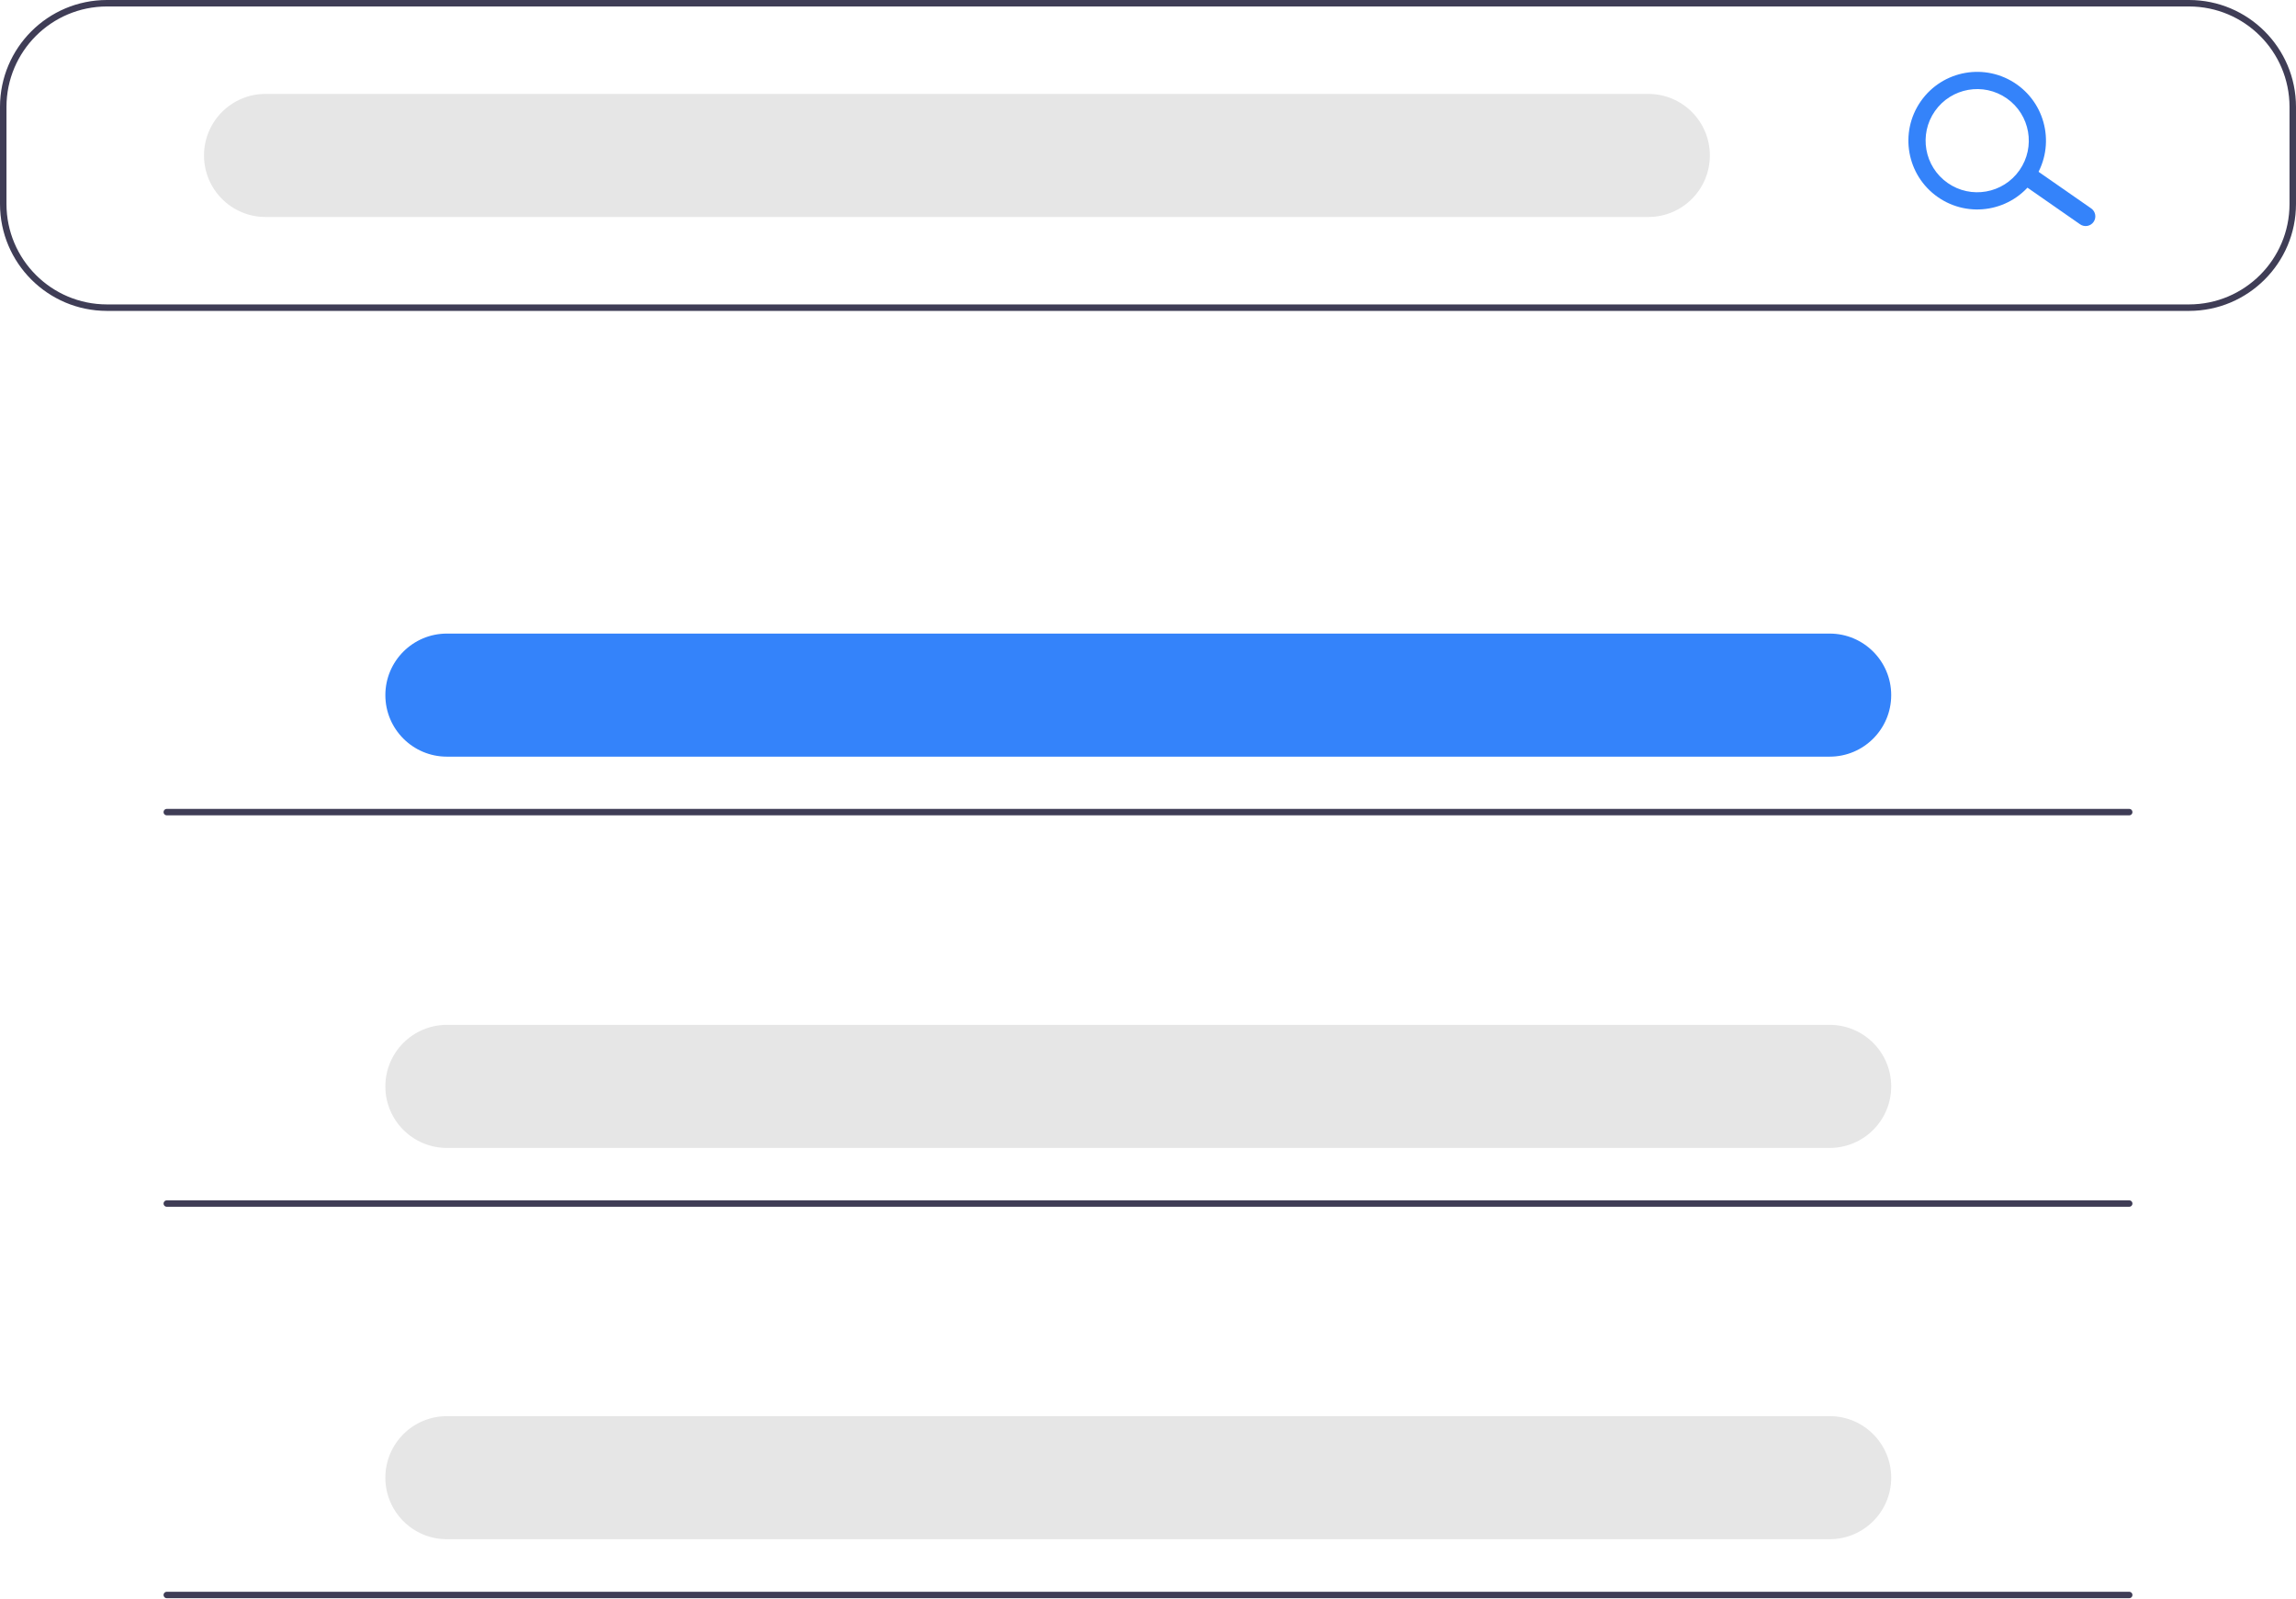
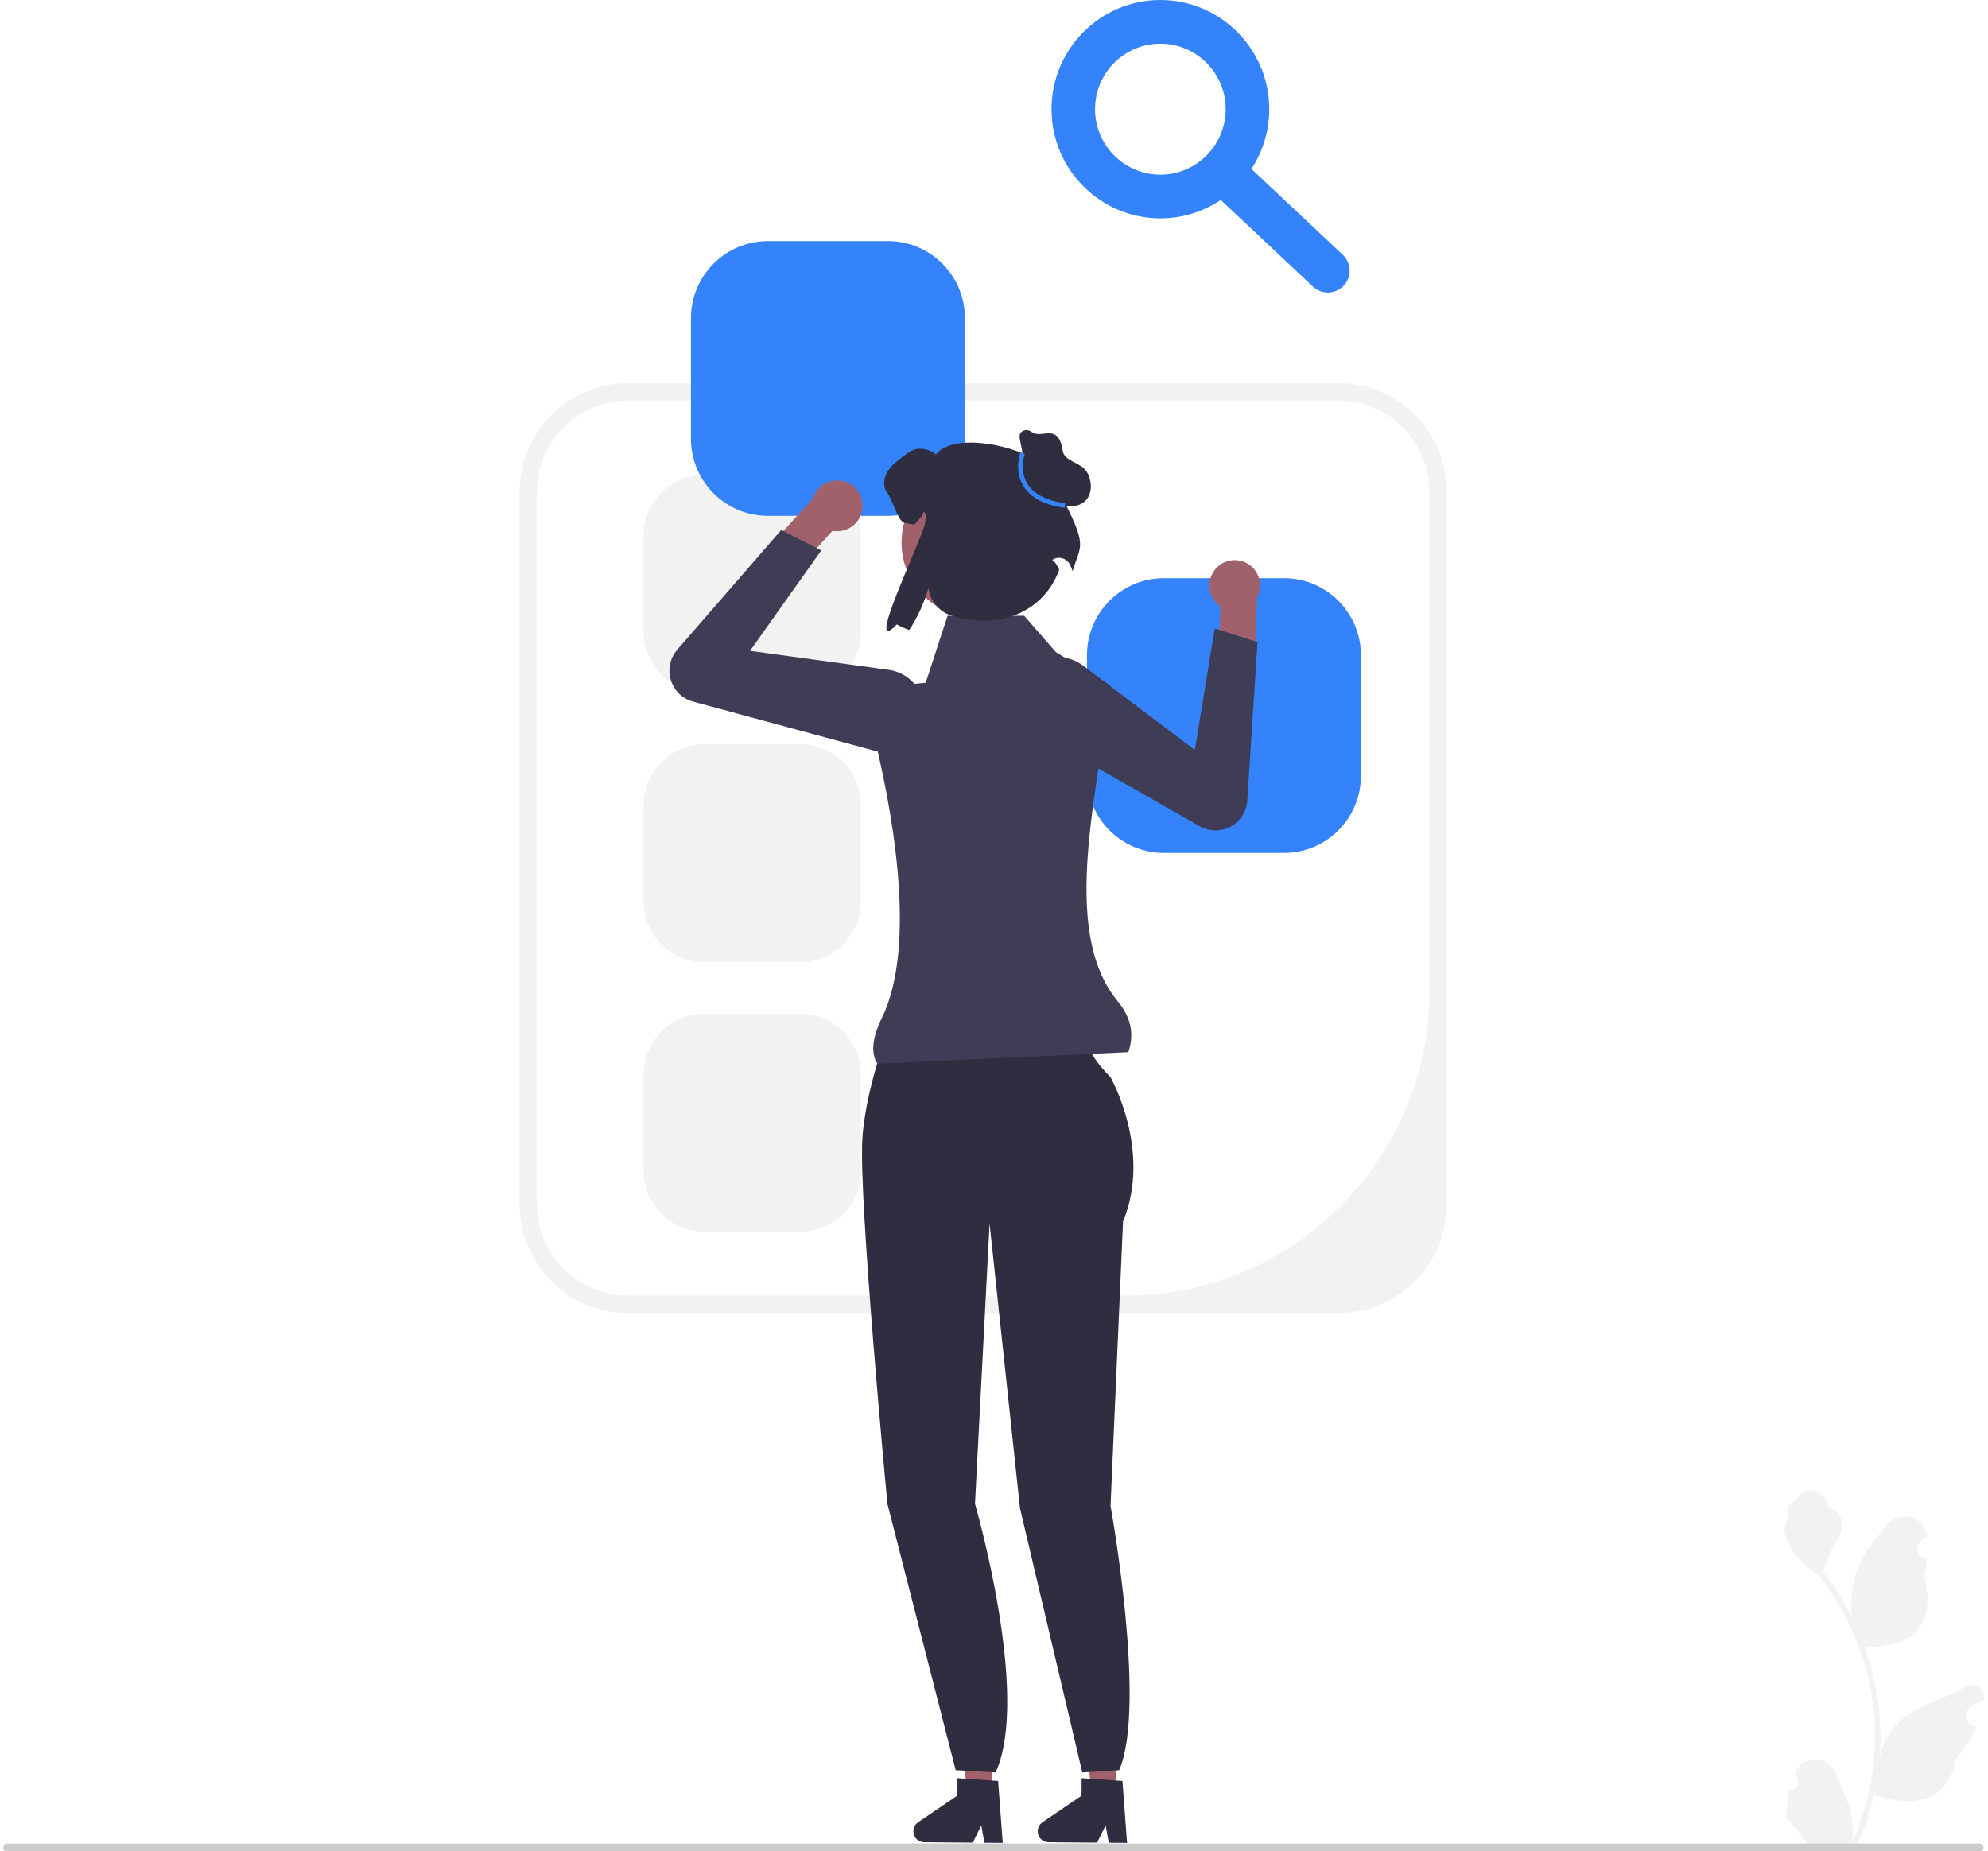
- <svg xmlns="http://www.w3.org/2000/svg" data-name="Layer 1" width="643" height="447.57" viewBox="0 0 643 447.57">
-   <path d="M891.623,313.021H308.48a29.962,29.962,0,0,1-29.928-29.928V255.885a29.962,29.962,0,0,1,29.928-29.928H891.623a29.962,29.962,0,0,1,29.928,29.928v27.207A29.962,29.962,0,0,1,891.623,313.021ZM308.48,227.771a28.146,28.146,0,0,0-28.114,28.114v27.207a28.146,28.146,0,0,0,28.114,28.114H891.623a28.146,28.146,0,0,0,28.114-28.114V255.885a28.146,28.146,0,0,0-28.114-28.114Z" transform="translate(-278.5516 -225.9571)" fill="#3f3d56" />
-   <rect x="57.135" y="26.3" width="421.714" height="34.463" rx="17.231" fill="#e6e6e6" />
-   <rect x="107.922" y="177.43" width="421.714" height="34.463" rx="17.231" fill="#3483fa" />
-   <rect x="107.922" y="287.004" width="421.714" height="34.463" rx="17.231" fill="#e6e6e6" />
-   <rect x="107.922" y="396.578" width="421.714" height="34.463" rx="17.231" fill="#e6e6e6" />
-   <path d="M864.864,288.104a2.714,2.714,0,0,1-3.78.667l-14.807-10.303a2.714,2.714,0,1,1,3.113-4.446l14.807,10.303A2.714,2.714,0,0,1,864.864,288.104Z" transform="translate(-278.5516 -225.9571)" fill="#3483fa" />
-   <path d="M848.054,276.399a19.267,19.267,0,1,1-4.732-26.833A19.289,19.289,0,0,1,848.054,276.399Zm-27.619-19.339a14.45,14.45,0,1,0,20.125-3.549A14.466,14.466,0,0,0,820.435,257.06Z" transform="translate(-278.5516 -225.9571)" fill="#3483fa" />
-   <path d="M874.846,454.289H325.257a.907.907,0,1,1,0-1.814H874.846a.907.907,0,1,1,0,1.814Z" transform="translate(-278.5516 -225.9571)" fill="#3f3d56" />
-   <path d="M874.846,563.909H325.257a.907.907,0,0,1,0-1.814H874.846a.907.907,0,0,1,0,1.814Z" transform="translate(-278.5516 -225.9571)" fill="#3f3d56" />
-   <path d="M874.846,673.527H325.257a.907.907,0,0,1,0-1.814H874.846a.907.907,0,1,1,0,1.814Z" transform="translate(-278.5516 -225.9571)" fill="#3f3d56" />
+ <svg xmlns="http://www.w3.org/2000/svg" width="304px" height="283px" viewBox="0 0 303 283" version="1.1">
+   <g id="surface1">
+     <path style=" stroke:none;fill-rule:nonzero;fill:rgb(94.902%,94.902%,94.902%);fill-opacity:1;" d="M 204.172 200.801 L 95.516 200.801 C 86.383 200.801 78.953 193.348 78.953 184.188 L 78.953 75.215 C 78.953 66.055 86.383 58.605 95.516 58.605 L 204.172 58.605 C 213.305 58.605 220.738 66.055 220.738 75.215 L 220.738 184.188 C 220.738 193.348 213.305 200.801 204.172 200.801 Z M 95.516 61.262 C 87.832 61.262 81.602 67.508 81.602 75.215 L 81.602 184.188 C 81.602 191.895 87.832 198.145 95.516 198.145 L 171.629 198.145 C 197.285 198.145 218.086 177.281 218.086 151.551 L 218.086 75.215 C 218.086 67.508 211.855 61.262 204.172 61.262 Z M 95.516 61.262 " />
+     <path style=" stroke:none;fill-rule:nonzero;fill:rgb(94.902%,94.902%,94.902%);fill-opacity:1;" d="M 107.23 72.594 C 102.086 72.594 97.902 76.789 97.902 81.949 L 97.902 96.586 C 97.902 101.746 102.086 105.941 107.23 105.941 L 121.828 105.941 C 126.969 105.941 131.152 101.746 131.152 96.586 L 131.152 81.949 C 131.152 76.789 126.969 72.594 121.828 72.594 Z M 107.23 72.594 " />
+     <path style=" stroke:none;fill-rule:nonzero;fill:rgb(94.902%,94.902%,94.902%);fill-opacity:1;" d="M 107.23 113.809 C 102.086 113.809 97.902 118.004 97.902 123.16 L 97.902 137.801 C 97.902 142.957 102.086 147.156 107.23 147.156 L 121.828 147.156 C 126.969 147.156 131.152 142.957 131.152 137.801 L 131.152 123.16 C 131.152 118.004 126.969 113.809 121.828 113.809 Z M 107.23 113.809 " />
+     <path style=" stroke:none;fill-rule:nonzero;fill:rgb(94.902%,94.902%,94.902%);fill-opacity:1;" d="M 107.23 155.02 C 102.086 155.02 97.902 159.219 97.902 164.375 L 97.902 179.016 C 97.902 184.172 102.086 188.367 107.23 188.367 L 121.828 188.367 C 126.969 188.367 131.152 184.172 131.152 179.016 L 131.152 164.375 C 131.152 159.219 126.969 155.02 121.828 155.02 Z M 107.23 155.02 " />
+     <path style=" stroke:none;fill-rule:nonzero;fill:rgb(20.392%,51.373%,98.039%);fill-opacity:1;" d="M 116.91 36.875 C 110.43 36.875 105.16 42.164 105.16 48.66 L 105.16 67.109 C 105.16 73.605 110.43 78.895 116.91 78.895 L 135.305 78.895 C 141.785 78.895 147.055 73.605 147.055 67.109 L 147.055 48.66 C 147.055 42.164 141.785 36.875 135.305 36.875 Z M 116.91 36.875 " />
+     <path style=" stroke:none;fill-rule:nonzero;fill:rgb(20.392%,51.373%,98.039%);fill-opacity:1;" d="M 177.465 88.426 C 170.984 88.426 165.715 93.715 165.715 100.211 L 165.715 118.66 C 165.715 125.16 170.984 130.445 177.465 130.445 L 195.859 130.445 C 202.34 130.445 207.609 125.16 207.609 118.66 L 207.609 100.211 C 207.609 93.715 202.34 88.426 195.859 88.426 Z M 177.465 88.426 " />
+     <path style=" stroke:none;fill-rule:nonzero;fill:rgb(62.745%,38.039%,41.569%);fill-opacity:1;" d="M 151.141 274.102 L 147.402 274.07 L 145.75 259.277 L 151.266 259.324 Z M 151.141 274.102 " />
+     <path style=" stroke:none;fill-rule:nonzero;fill:rgb(18.431%,18.039%,25.49%);fill-opacity:1;" d="M 139.172 280.062 C 139.164 280.984 139.902 281.742 140.828 281.75 L 148.258 281.812 L 149.559 279.168 L 150.035 281.828 L 152.84 281.852 L 152.129 272.375 L 151.156 272.309 L 147.176 272.035 L 145.895 271.949 L 145.871 274.629 L 139.902 278.691 C 139.449 279 139.176 279.512 139.172 280.062 Z M 139.172 280.062 " />
+     <path style=" stroke:none;fill-rule:nonzero;fill:rgb(62.745%,38.039%,41.569%);fill-opacity:1;" d="M 170.152 274.102 L 166.414 274.07 L 164.762 259.277 L 170.277 259.324 Z M 170.152 274.102 " />
+     <path style=" stroke:none;fill-rule:nonzero;fill:rgb(18.431%,18.039%,25.49%);fill-opacity:1;" d="M 158.184 280.062 C 158.176 280.984 158.914 281.742 159.84 281.75 L 167.27 281.812 L 168.57 279.168 L 169.047 281.828 L 171.848 281.852 L 171.141 272.375 L 170.168 272.309 L 166.188 272.035 L 164.906 271.949 L 164.883 274.629 L 158.914 278.691 C 158.461 279 158.188 279.512 158.184 280.062 Z M 158.184 280.062 " />
+     <path style=" stroke:none;fill-rule:nonzero;fill:rgb(18.431%,18.039%,25.49%);fill-opacity:1;" d="M 136.477 154.512 L 151.621 154.992 L 165.973 158.188 C 165.973 158.188 164.539 159.949 169.32 164.746 C 169.32 164.746 175.699 175.938 171.234 186.812 L 169.32 230.305 C 169.32 230.305 174.898 260.965 170.637 270.723 L 165.004 271.074 L 155.473 230.656 L 150.824 187.133 L 148.594 229.984 C 148.594 229.984 157.133 259.398 151.742 271.074 L 145.641 270.723 L 135.199 229.984 C 135.199 229.984 130.738 182.973 131.375 174.02 C 132.012 165.066 136.477 154.512 136.477 154.512 Z M 136.477 154.512 " />
+     <path style=" stroke:none;fill-rule:nonzero;fill:rgb(62.745%,38.039%,41.569%);fill-opacity:1;" d="M 187.34 85.785 C 185.27 86.324 184.027 88.441 184.562 90.52 C 184.809 91.473 185.387 92.246 186.141 92.758 L 186.141 92.762 L 185.848 99.898 L 191.289 102.426 L 191.727 91.445 L 191.688 91.445 C 192.16 90.602 192.324 89.582 192.062 88.574 C 191.527 86.496 189.414 85.25 187.34 85.785 Z M 187.34 85.785 " />
+     <path style=" stroke:none;fill-rule:nonzero;fill:rgb(24.706%,23.922%,33.725%);fill-opacity:1;" d="M 156.914 111.25 C 155.77 110.113 155.105 108.574 155.082 106.898 C 155.047 104.648 156.172 102.605 158.086 101.438 C 160.293 100.09 163.051 100.227 165.113 101.785 L 182.211 114.695 L 185.258 96.098 L 191.797 98.207 L 190.234 122.426 C 190.125 124.117 189.172 125.609 187.684 126.418 C 186.191 127.223 184.426 127.203 182.953 126.363 L 158.246 112.266 C 157.75 111.98 157.305 111.641 156.914 111.25 Z M 156.914 111.25 " />
+     <path style=" stroke:none;fill-rule:nonzero;fill:rgb(62.745%,38.039%,41.569%);fill-opacity:1;" d="M 130.844 75.383 C 131.938 77.227 131.332 79.609 129.492 80.707 C 128.652 81.211 127.695 81.352 126.805 81.184 L 126.801 81.188 L 122 86.461 L 116.359 84.41 L 123.758 76.305 L 123.785 76.332 C 124.043 75.402 124.641 74.562 125.535 74.031 C 127.375 72.934 129.75 73.539 130.844 75.383 Z M 130.844 75.383 " />
+     <path style=" stroke:none;fill-rule:nonzero;fill:rgb(24.706%,23.922%,33.725%);fill-opacity:1;" d="M 132.918 114.73 L 105.473 107.297 C 103.84 106.855 102.57 105.621 102.078 103.996 C 101.586 102.371 101.957 100.641 103.066 99.359 L 118.961 81.059 L 125.086 84.18 L 114.195 99.535 L 135.398 102.441 C 137.957 102.789 140.012 104.641 140.633 107.156 C 141.172 109.34 140.535 111.582 138.934 113.156 C 137.738 114.328 136.184 114.953 134.574 114.953 C 134.023 114.953 133.469 114.883 132.918 114.73 Z M 132.918 114.73 " />
+     <path style=" stroke:none;fill-rule:nonzero;fill:rgb(24.706%,23.922%,33.725%);fill-opacity:1;" d="M 172.039 160.91 L 133.664 162.676 C 132.613 161.07 132.898 158.656 134.375 155.633 C 139.945 144.223 135.715 122.633 132.867 111.391 C 132.066 108.238 134.211 105.102 137.441 104.777 L 141.059 104.414 L 144.402 94.176 L 156.117 94.176 L 160.977 99.742 L 169.223 104.77 C 167.723 120.277 161.328 142.176 170.438 153.156 C 172.434 155.559 172.996 158.156 172.039 160.91 Z M 172.039 160.91 " />
+     <path style=" stroke:none;fill-rule:nonzero;fill:rgb(62.745%,38.039%,41.569%);fill-opacity:1;" d="M 160.18 82.969 C 160.18 89.289 155.07 94.414 148.77 94.414 C 142.469 94.414 137.359 89.289 137.359 82.969 C 137.359 76.648 142.469 71.527 148.77 71.527 C 155.07 71.527 160.18 76.648 160.18 82.969 Z M 160.18 82.969 " />
+     <path style=" stroke:none;fill-rule:nonzero;fill:rgb(18.431%,18.039%,25.49%);fill-opacity:1;" d="M 161.68 75.645 C 163.27 69.84 145.969 64.863 142.605 69.539 C 142.137 68.871 140.41 68.469 139.617 68.672 C 138.824 68.875 138.156 69.387 137.508 69.879 C 136.613 70.57 135.688 71.281 135.137 72.273 C 134.586 73.258 134.5 74.605 135.242 75.461 C 135.832 76.141 136.867 79.762 137.754 79.941 C 138.371 80.066 138.895 80.168 139.34 80.242 C 139.738 79.66 140.754 78.926 140.68 78.223 C 141.281 78.621 141.062 79.324 140.941 80.043 C 140.539 82.434 131.438 100.953 136.648 95.496 C 137.168 95.801 137.805 96.086 138.539 96.348 C 139.789 94.461 140.812 92.234 141.488 89.906 L 141.492 89.949 C 141.727 91.973 143.199 93.633 145.148 94.199 C 152.973 96.473 159.301 93.137 161.48 87.121 C 160.684 85.5 160.336 85.676 160.406 85.629 C 161.402 84.953 162.77 85.395 163.195 86.52 C 163.32 86.852 163.438 87.133 163.535 87.348 C 164.672 83.277 166.02 83.863 161.684 75.645 Z M 161.68 75.645 " />
+     <path style=" stroke:none;fill-rule:nonzero;fill:rgb(18.431%,18.039%,25.49%);fill-opacity:1;" d="M 156.285 71.434 L 155.484 67.336 C 155.418 66.992 155.355 66.617 155.508 66.305 C 155.707 65.898 156.219 65.73 156.664 65.797 C 157.109 65.859 157.441 66.266 157.887 66.348 C 159.426 66.617 161.461 65.094 162.012 68.953 C 162.242 70.562 164.801 70.73 165.656 72.109 C 166.512 73.492 166.613 75.484 165.449 76.613 C 164.516 77.512 163.02 77.617 161.812 77.156 C 160.602 76.695 159.629 75.766 158.781 74.789 C 157.934 73.809 157.164 72.746 156.188 71.898 " />
+     <path style=" stroke:none;fill-rule:nonzero;fill:rgb(20.392%,51.373%,98.039%);fill-opacity:1;" d="M 162.293 77.668 C 159.168 77.23 157.039 76.09 155.965 74.281 C 154.559 71.914 155.5 69.309 155.543 69.199 L 156.203 69.445 C 156.195 69.469 155.34 71.855 156.574 73.926 C 157.535 75.539 159.492 76.562 162.387 76.969 Z M 162.293 77.668 " />
+     <path style=" stroke:none;fill-rule:nonzero;fill:rgb(20.392%,51.373%,98.039%);fill-opacity:1;" d="M 176.941 33.391 C 167.766 33.391 160.297 25.898 160.297 16.695 C 160.297 7.488 167.766 0 176.941 0 C 186.121 0 193.59 7.488 193.59 16.695 C 193.59 25.898 186.121 33.391 176.941 33.391 Z M 176.941 6.68 C 171.434 6.68 166.953 11.172 166.953 16.695 C 166.953 22.219 171.434 26.711 176.941 26.711 C 182.449 26.711 186.93 22.219 186.93 16.695 C 186.93 11.172 182.449 6.68 176.941 6.68 Z M 176.941 6.68 " />
+     <path style=" stroke:none;fill-rule:nonzero;fill:rgb(20.392%,51.373%,98.039%);fill-opacity:1;" d="M 202.555 44.734 C 201.738 44.734 200.922 44.438 200.277 43.832 L 184.652 29.148 C 183.312 27.887 183.242 25.773 184.5 24.43 C 185.758 23.078 187.863 23.012 189.207 24.277 L 204.828 38.961 C 206.172 40.223 206.242 42.332 204.984 43.68 C 204.328 44.383 203.441 44.734 202.555 44.734 Z M 202.555 44.734 " />
+     <path style=" stroke:none;fill-rule:nonzero;fill:rgb(94.902%,94.902%,94.902%);fill-opacity:1;" d="M 273.168 273.727 C 274.297 273.797 274.926 272.387 274.066 271.566 L 273.984 271.227 C 273.992 271.199 274.004 271.172 274.016 271.145 C 275.16 268.406 279.039 268.426 280.176 271.168 C 281.184 273.602 282.465 276.039 282.781 278.613 C 282.922 279.746 282.859 280.902 282.609 282.02 C 284.969 276.848 286.211 271.199 286.211 265.523 C 286.211 264.094 286.133 262.668 285.973 261.246 C 285.844 260.082 285.664 258.922 285.43 257.777 C 284.164 251.582 281.43 245.68 277.484 240.75 C 275.586 239.707 274.004 238.082 273.051 236.133 C 272.707 235.43 272.438 234.676 272.309 233.906 C 272.527 233.934 273.125 230.637 272.961 230.434 C 273.262 229.977 273.801 229.75 274.129 229.301 C 275.762 227.078 278.016 227.469 279.188 230.488 C 281.699 231.758 281.723 233.867 280.184 235.895 C 279.203 237.184 279.07 238.926 278.211 240.309 C 278.297 240.422 278.391 240.531 278.477 240.645 C 280.102 242.73 281.504 244.977 282.688 247.332 C 282.352 244.711 282.848 241.559 283.688 239.523 C 284.645 237.207 286.441 235.254 288.023 233.25 C 289.922 230.844 293.816 231.895 294.148 234.945 C 294.152 234.977 294.156 235.004 294.16 235.035 C 293.926 235.168 293.695 235.309 293.469 235.457 C 292.188 236.309 292.629 238.301 294.148 238.535 L 294.184 238.539 C 294.098 239.391 293.953 240.23 293.742 241.059 C 295.77 248.922 291.391 251.789 285.137 251.918 C 285 251.988 284.867 252.059 284.727 252.125 C 285.363 253.914 285.867 255.75 286.242 257.609 C 286.578 259.254 286.812 260.914 286.941 262.582 C 287.105 264.688 287.094 266.805 286.914 268.902 L 286.926 268.828 C 287.375 266.516 288.629 264.355 290.445 262.855 C 293.156 260.625 296.984 259.801 299.91 258.008 C 301.316 257.145 303.117 258.258 302.875 259.895 L 302.863 259.973 C 302.426 260.152 302 260.359 301.59 260.59 C 301.355 260.723 301.125 260.863 300.902 261.012 C 299.621 261.863 300.062 263.855 301.582 264.09 L 301.617 264.094 C 301.641 264.098 301.66 264.102 301.688 264.105 C 300.941 265.883 299.898 267.535 298.598 268.957 C 297.328 275.824 291.883 276.477 286.055 274.477 L 286.051 274.477 C 285.414 277.258 284.484 279.977 283.289 282.57 L 273.414 282.57 C 273.379 282.457 273.348 282.344 273.316 282.234 C 274.227 282.293 275.148 282.238 276.047 282.07 C 275.312 281.172 274.582 280.262 273.848 279.359 C 273.832 279.344 273.816 279.324 273.805 279.309 C 273.43 278.844 273.055 278.387 272.684 277.926 C 272.66 276.508 272.832 275.098 273.168 273.727 Z M 273.168 273.727 " />
+     <path style=" stroke:none;fill-rule:nonzero;fill:rgb(80%,80%,80%);fill-opacity:1;" d="M 0 282.598 C 0 282.961 0.289 283.254 0.652 283.254 L 302.168 283.254 C 302.527 283.254 302.82 282.961 302.82 282.598 C 302.82 282.234 302.527 281.945 302.168 281.945 L 0.652 281.945 C 0.289 281.945 0 282.234 0 282.598 Z M 0 282.598 " />
+   </g>
</svg>
